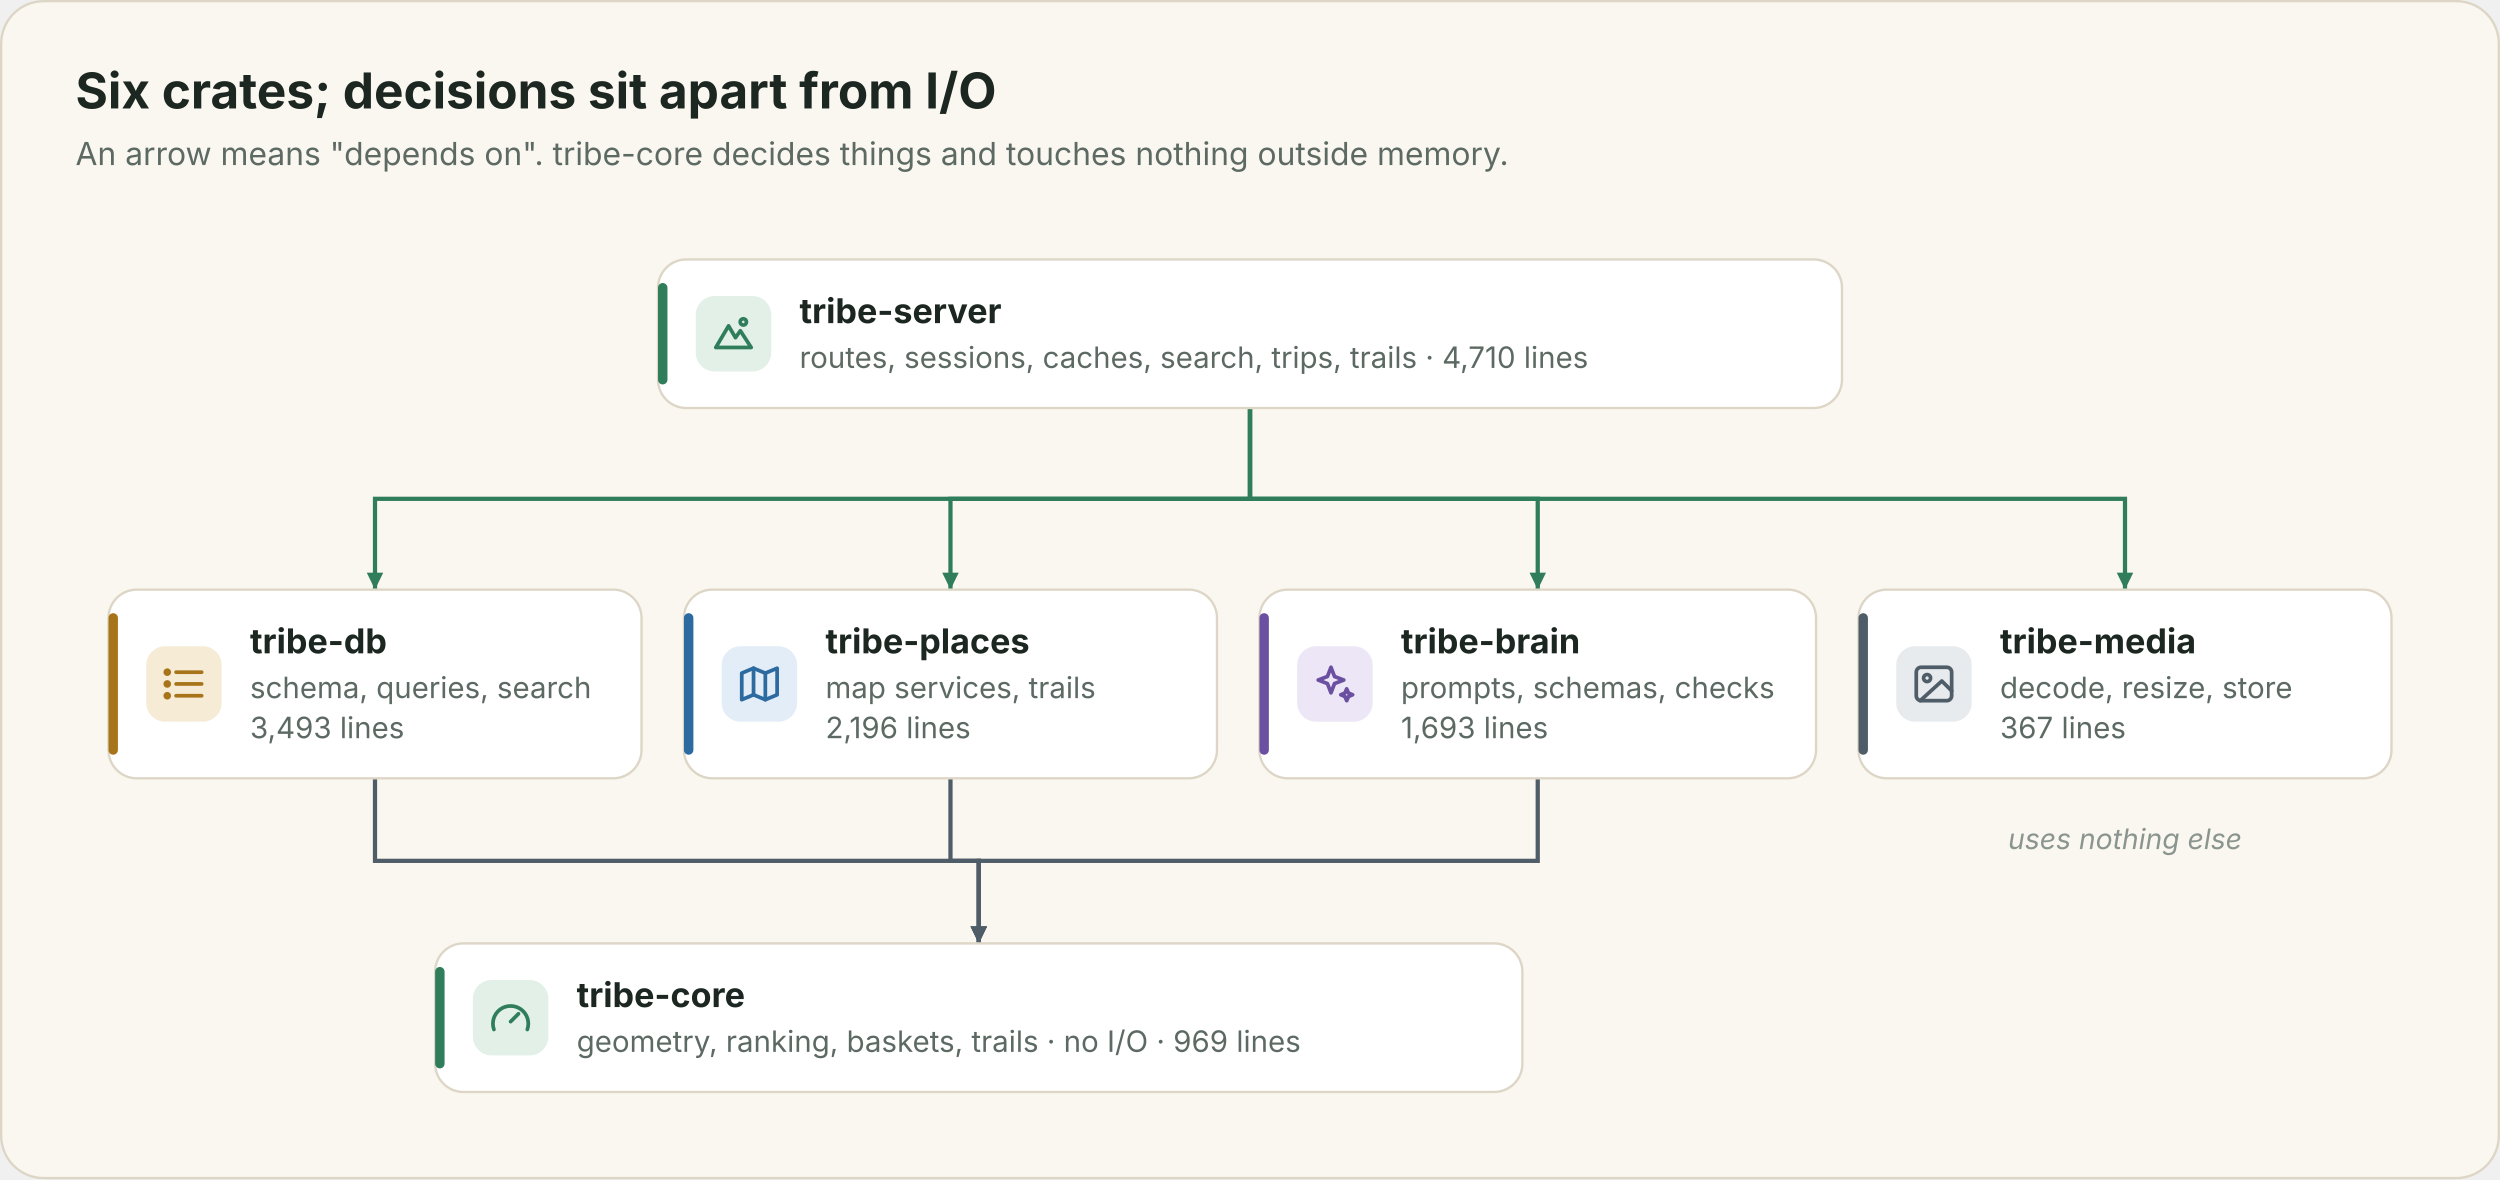
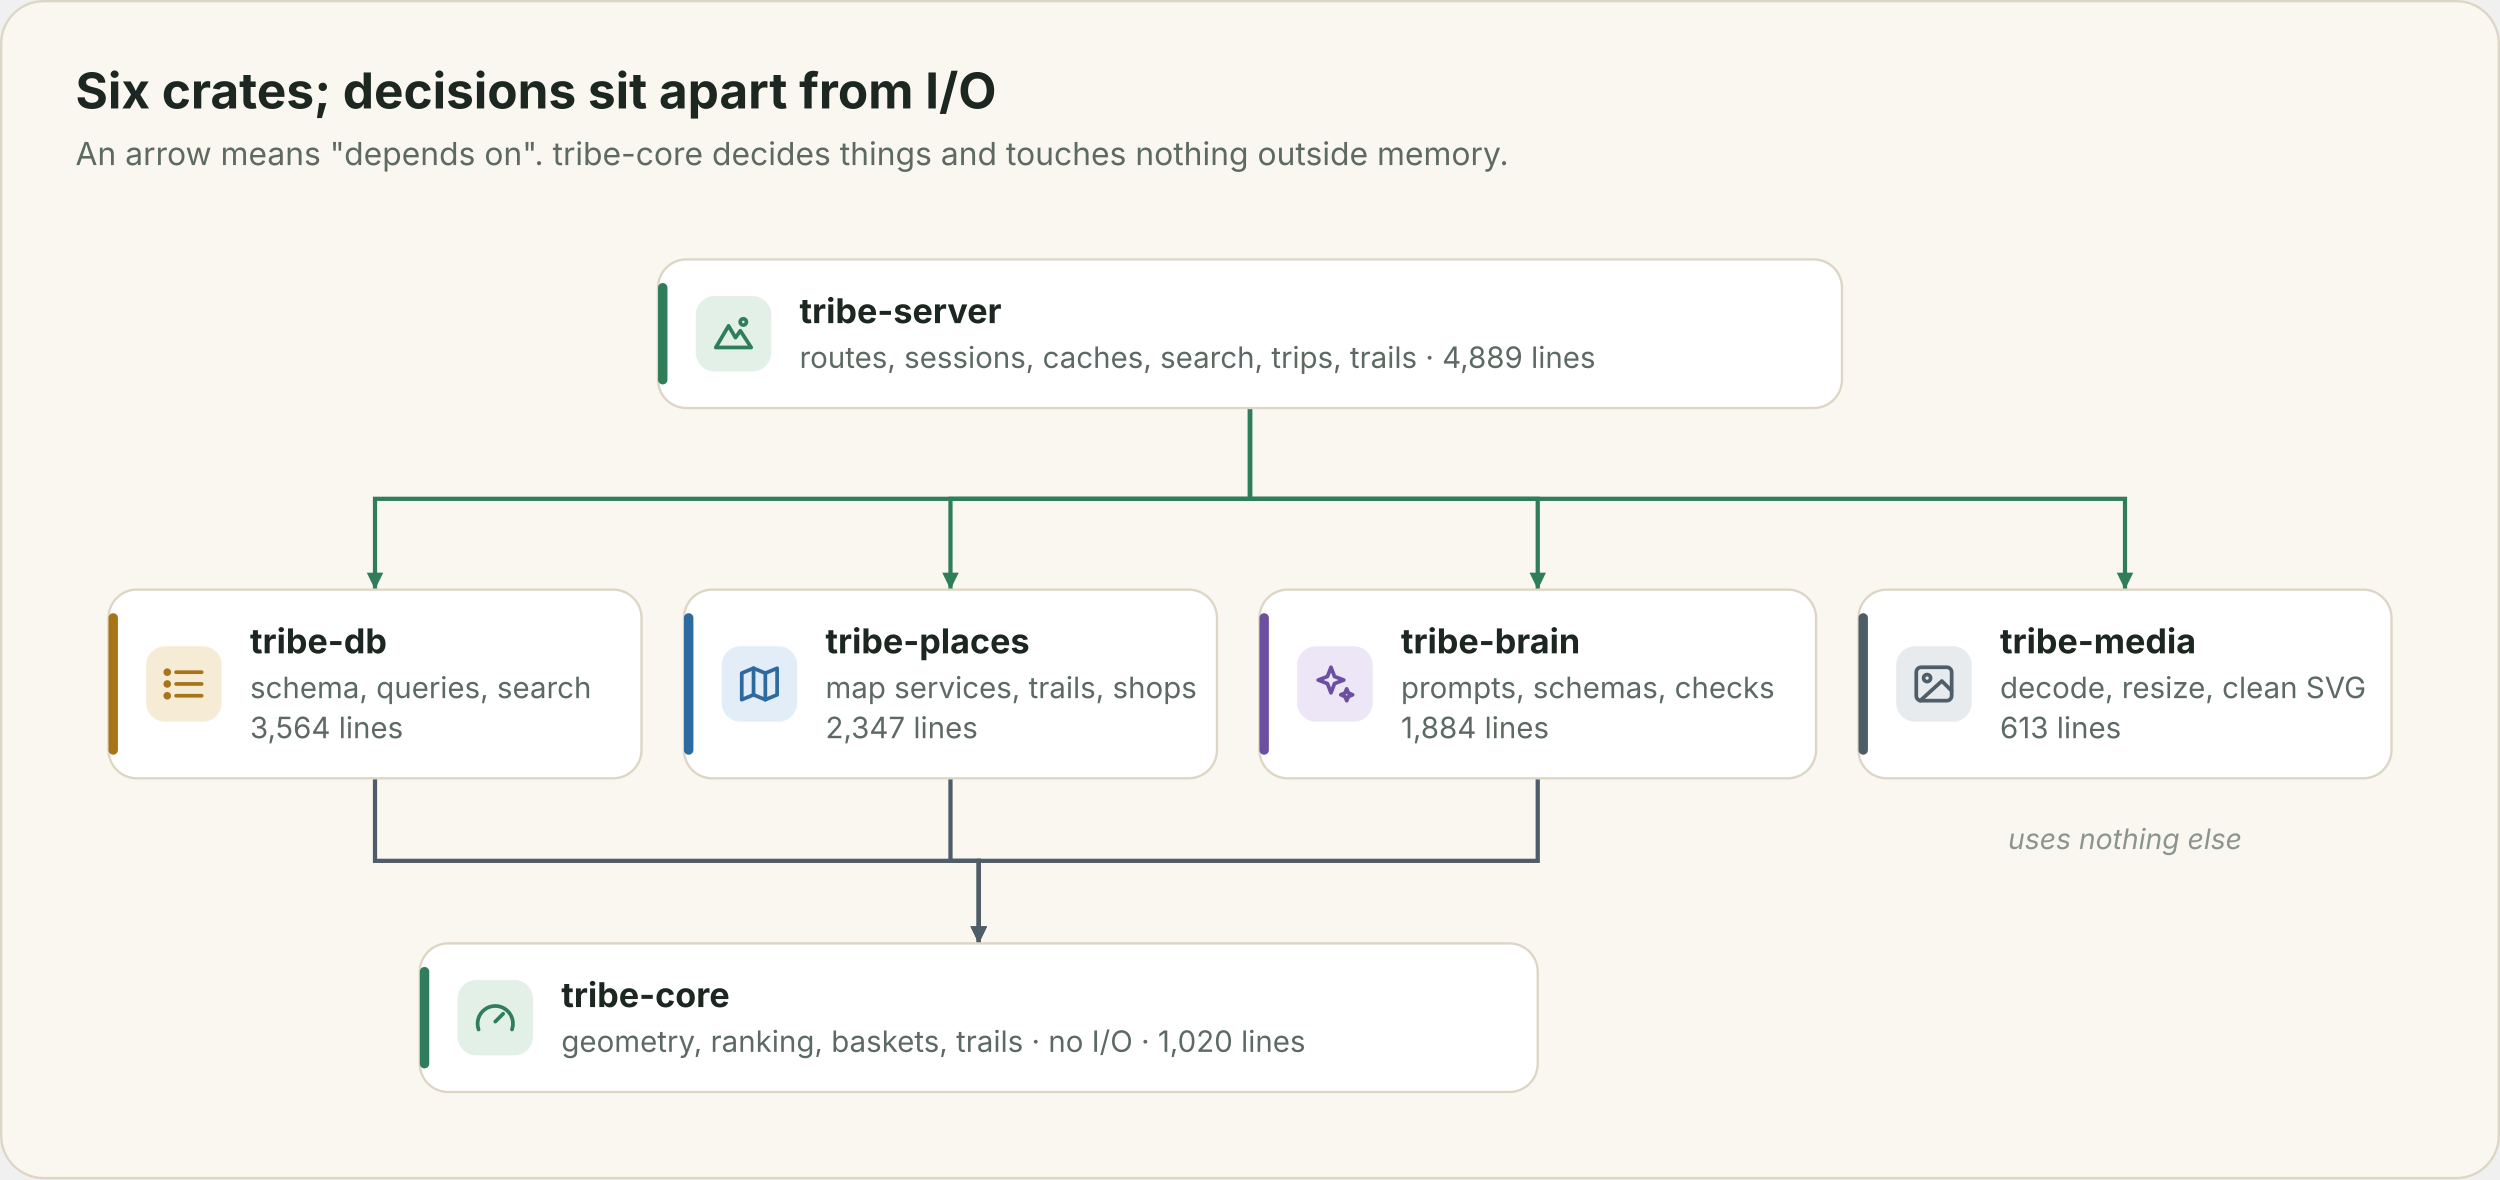
<svg xmlns="http://www.w3.org/2000/svg" viewBox="0 0 1060 500" width="1060" height="500" role="img">
  <rect x="0.5" y="0.5" width="1059" height="499" rx="18" fill="#faf7f0" stroke="#ddd6c6" />
  <text x="32" y="46" font-family="Inter, 'Helvetica Neue', Arial, sans-serif" font-size="21" font-weight="700" fill="#1d2722" text-anchor="start">Six crates; decisions sit apart from I/O</text>
  <text x="32" y="70" font-family="Inter, 'Helvetica Neue', Arial, sans-serif" font-size="13.5" font-weight="400" fill="#5d6a63" text-anchor="start">An arrow means "depends on". tribe-core decides things and touches nothing outside memory.</text>
  <path d="M530 173 L530 211.5 L159 211.5 L159 250" fill="none" stroke="#2f7d5b" stroke-width="1.8" />
  <path d="M155.5 242.8 L159 250 L162.5 242.8 Z" fill="#2f7d5b" />
  <path d="M530 173 L530 211.5 L403 211.5 L403 250" fill="none" stroke="#2f7d5b" stroke-width="1.8" />
  <path d="M399.5 242.8 L403 250 L406.5 242.8 Z" fill="#2f7d5b" />
  <path d="M530 173 L530 211.5 L652 211.5 L652 250" fill="none" stroke="#2f7d5b" stroke-width="1.8" />
  <path d="M648.5 242.8 L652 250 L655.5 242.8 Z" fill="#2f7d5b" />
  <path d="M530 173 L530 211.5 L901 211.5 L901 250" fill="none" stroke="#2f7d5b" stroke-width="1.8" />
  <path d="M897.5 242.8 L901 250 L904.5 242.8 Z" fill="#2f7d5b" />
  <path d="M159 330 L159 365 L415 365 L415 400" fill="none" stroke="#4f5d68" stroke-width="1.8" />
  <path d="M411.5 392.8 L415 400 L418.5 392.8 Z" fill="#4f5d68" />
  <path d="M403 330 L403 365 L415 365 L415 400" fill="none" stroke="#4f5d68" stroke-width="1.8" />
  <path d="M411.5 392.8 L415 400 L418.5 392.8 Z" fill="#4f5d68" />
  <path d="M652 330 L652 365 L415 365 L415 400" fill="none" stroke="#4f5d68" stroke-width="1.8" />
  <path d="M411.5 392.8 L415 400 L418.5 392.8 Z" fill="#4f5d68" />
  <g>
    <rect x="279" y="110" width="502" height="63" rx="12" fill="#ffffff" stroke="#ddd6c6" />
    <rect x="279" y="120" width="4" height="43" rx="2" fill="#2f7d5b" />
    <rect x="295" y="125.5" width="32" height="32" rx="8" fill="#e2f0e8" />
    <g transform="translate(301 131.5) scale(0.8333333)" fill="none" stroke="#2f7d5b" stroke-width="1.9" stroke-linecap="round" stroke-linejoin="round">
      <path d="m3 19 6.5-11 3.5 6 2.5-3.5L21 19z" />
      <circle cx="17" cy="6" r="1.6" />
    </g>
    <text x="339" y="137" font-family="Inter, 'Helvetica Neue', Arial, sans-serif" font-size="14.5" font-weight="650" fill="#1d2722" text-anchor="start">tribe-server</text>
-     <text x="339" y="156" font-family="Inter, 'Helvetica Neue', Arial, sans-serif" font-size="12.5" font-weight="400" fill="#5d6a63" text-anchor="start">routes, sessions, caches, search, trips, trails · 4,710 lines</text>
+     <text x="339" y="156" font-family="Inter, 'Helvetica Neue', Arial, sans-serif" font-size="12.5" font-weight="400" fill="#5d6a63" text-anchor="start">routes, sessions, caches, search, trips, trails · 4,889 lines</text>
  </g>
  <g>
    <rect x="46" y="250" width="226" height="80" rx="12" fill="#ffffff" stroke="#ddd6c6" />
    <rect x="46" y="260" width="4" height="60" rx="2" fill="#a8741a" />
    <rect x="62" y="274" width="32" height="32" rx="8" fill="#f6ecd6" />
    <g transform="translate(68 280) scale(0.8333333)" fill="none" stroke="#a8741a" stroke-width="1.9" stroke-linecap="round" stroke-linejoin="round">
      <path d="M8 6h13M8 12h13M8 18h13" />
      <circle cx="3.5" cy="6" r="1" />
      <circle cx="3.5" cy="12" r="1" />
      <circle cx="3.5" cy="18" r="1" />
    </g>
    <text x="106" y="277" font-family="Inter, 'Helvetica Neue', Arial, sans-serif" font-size="14.5" font-weight="650" fill="#1d2722" text-anchor="start">tribe-db</text>
    <text x="106" y="296" font-family="Inter, 'Helvetica Neue', Arial, sans-serif" font-size="12.5" font-weight="400" fill="#5d6a63" text-anchor="start">schema, queries, search</text>
-     <text x="106" y="313" font-family="Inter, 'Helvetica Neue', Arial, sans-serif" font-size="12.5" font-weight="400" fill="#5d6a63" text-anchor="start">3,493 lines</text>
+     <text x="106" y="313" font-family="Inter, 'Helvetica Neue', Arial, sans-serif" font-size="12.5" font-weight="400" fill="#5d6a63" text-anchor="start">3,564 lines</text>
  </g>
  <g>
    <rect x="290" y="250" width="226" height="80" rx="12" fill="#ffffff" stroke="#ddd6c6" />
    <rect x="290" y="260" width="4" height="60" rx="2" fill="#2d6a9f" />
    <rect x="306" y="274" width="32" height="32" rx="8" fill="#e2edf8" />
    <g transform="translate(312 280) scale(0.8333333)" fill="none" stroke="#2d6a9f" stroke-width="1.9" stroke-linecap="round" stroke-linejoin="round">
      <path d="M9 4 3 6.5v13.5L9 17.5l6 2.5 6-2.5V4l-6 2.5z" />
      <path d="M9 4v13.5M15 6.5V20" />
    </g>
    <text x="350" y="277" font-family="Inter, 'Helvetica Neue', Arial, sans-serif" font-size="14.5" font-weight="650" fill="#1d2722" text-anchor="start">tribe-places</text>
-     <text x="350" y="296" font-family="Inter, 'Helvetica Neue', Arial, sans-serif" font-size="12.5" font-weight="400" fill="#5d6a63" text-anchor="start">map services, trails</text>
-     <text x="350" y="313" font-family="Inter, 'Helvetica Neue', Arial, sans-serif" font-size="12.5" font-weight="400" fill="#5d6a63" text-anchor="start">2,196 lines</text>
+     <text x="350" y="296" font-family="Inter, 'Helvetica Neue', Arial, sans-serif" font-size="12.5" font-weight="400" fill="#5d6a63" text-anchor="start">map services, trails, shops</text>
+     <text x="350" y="313" font-family="Inter, 'Helvetica Neue', Arial, sans-serif" font-size="12.5" font-weight="400" fill="#5d6a63" text-anchor="start">2,347 lines</text>
  </g>
  <g>
    <rect x="534" y="250" width="236" height="80" rx="12" fill="#ffffff" stroke="#ddd6c6" />
    <rect x="534" y="260" width="4" height="60" rx="2" fill="#6b4fa0" />
    <rect x="550" y="274" width="32" height="32" rx="8" fill="#ece6f6" />
    <g transform="translate(556 280) scale(0.8333333)" fill="none" stroke="#6b4fa0" stroke-width="1.9" stroke-linecap="round" stroke-linejoin="round">
      <path d="M10 3.5 11.8 8.2 16.5 10l-4.7 1.8L10 16.5l-1.8-4.7L3.5 10l4.7-1.8z" />
      <path d="M18 14.5l.9 2.1 2.1.9-2.1.9-.9 2.1-.9-2.1-2.1-.9 2.1-.9z" />
    </g>
    <text x="594" y="277" font-family="Inter, 'Helvetica Neue', Arial, sans-serif" font-size="14.5" font-weight="650" fill="#1d2722" text-anchor="start">tribe-brain</text>
    <text x="594" y="296" font-family="Inter, 'Helvetica Neue', Arial, sans-serif" font-size="12.5" font-weight="400" fill="#5d6a63" text-anchor="start">prompts, schemas, checks</text>
-     <text x="594" y="313" font-family="Inter, 'Helvetica Neue', Arial, sans-serif" font-size="12.5" font-weight="400" fill="#5d6a63" text-anchor="start">1,693 lines</text>
+     <text x="594" y="313" font-family="Inter, 'Helvetica Neue', Arial, sans-serif" font-size="12.5" font-weight="400" fill="#5d6a63" text-anchor="start">1,884 lines</text>
  </g>
  <g>
    <rect x="788" y="250" width="226" height="80" rx="12" fill="#ffffff" stroke="#ddd6c6" />
    <rect x="788" y="260" width="4" height="60" rx="2" fill="#4f5d68" />
    <rect x="804" y="274" width="32" height="32" rx="8" fill="#e7ebee" />
    <g transform="translate(810 280) scale(0.8333333)" fill="none" stroke="#4f5d68" stroke-width="1.9" stroke-linecap="round" stroke-linejoin="round">
      <rect x="3" y="3.5" width="18" height="17" rx="2.5" />
      <circle cx="8.5" cy="9" r="1.8" />
      <path d="m21 15.5-5-5L5 20.5" />
    </g>
    <text x="848" y="277" font-family="Inter, 'Helvetica Neue', Arial, sans-serif" font-size="14.5" font-weight="650" fill="#1d2722" text-anchor="start">tribe-media</text>
-     <text x="848" y="296" font-family="Inter, 'Helvetica Neue', Arial, sans-serif" font-size="12.5" font-weight="400" fill="#5d6a63" text-anchor="start">decode, resize, store</text>
-     <text x="848" y="313" font-family="Inter, 'Helvetica Neue', Arial, sans-serif" font-size="12.5" font-weight="400" fill="#5d6a63" text-anchor="start">367 lines</text>
+     <text x="848" y="296" font-family="Inter, 'Helvetica Neue', Arial, sans-serif" font-size="12.5" font-weight="400" fill="#5d6a63" text-anchor="start">decode, resize, clean SVG</text>
+     <text x="848" y="313" font-family="Inter, 'Helvetica Neue', Arial, sans-serif" font-size="12.5" font-weight="400" fill="#5d6a63" text-anchor="start">613 lines</text>
  </g>
  <g>
-     <rect x="184.5" y="400" width="461" height="63" rx="12" fill="#ffffff" stroke="#ddd6c6" />
-     <rect x="184.5" y="410" width="4" height="43" rx="2" fill="#2f7d5b" />
-     <rect x="200.5" y="415.5" width="32" height="32" rx="8" fill="#e2f0e8" />
-     <g transform="translate(206.5 421.5) scale(0.8333333)" fill="none" stroke="#2f7d5b" stroke-width="1.9" stroke-linecap="round" stroke-linejoin="round">
+     <rect x="178" y="400" width="474" height="63" rx="12" fill="#ffffff" stroke="#ddd6c6" />
+     <rect x="178" y="410" width="4" height="43" rx="2" fill="#2f7d5b" />
+     <rect x="194" y="415.5" width="32" height="32" rx="8" fill="#e2f0e8" />
+     <g transform="translate(200 421.5) scale(0.8333333)" fill="none" stroke="#2f7d5b" stroke-width="1.9" stroke-linecap="round" stroke-linejoin="round">
      <path d="M12 14l4-4" />
      <path d="M3.5 18a9 9 0 1 1 17 0" />
    </g>
-     <text x="244.5" y="427" font-family="Inter, 'Helvetica Neue', Arial, sans-serif" font-size="14.5" font-weight="650" fill="#1d2722" text-anchor="start">tribe-core</text>
-     <text x="244.5" y="446" font-family="Inter, 'Helvetica Neue', Arial, sans-serif" font-size="12.5" font-weight="400" fill="#5d6a63" text-anchor="start">geometry, ranking, baskets, trails · no I/O · 969 lines</text>
+     <text x="238" y="427" font-family="Inter, 'Helvetica Neue', Arial, sans-serif" font-size="14.5" font-weight="650" fill="#1d2722" text-anchor="start">tribe-core</text>
+     <text x="238" y="446" font-family="Inter, 'Helvetica Neue', Arial, sans-serif" font-size="12.5" font-weight="400" fill="#5d6a63" text-anchor="start">geometry, ranking, baskets, trails · no I/O · 1,020 lines</text>
  </g>
  <text x="901" y="360" font-family="Inter, 'Helvetica Neue', Arial, sans-serif" font-size="12" font-weight="400" fill="#8b958f" text-anchor="middle" font-style="italic">uses nothing else</text>
</svg>
